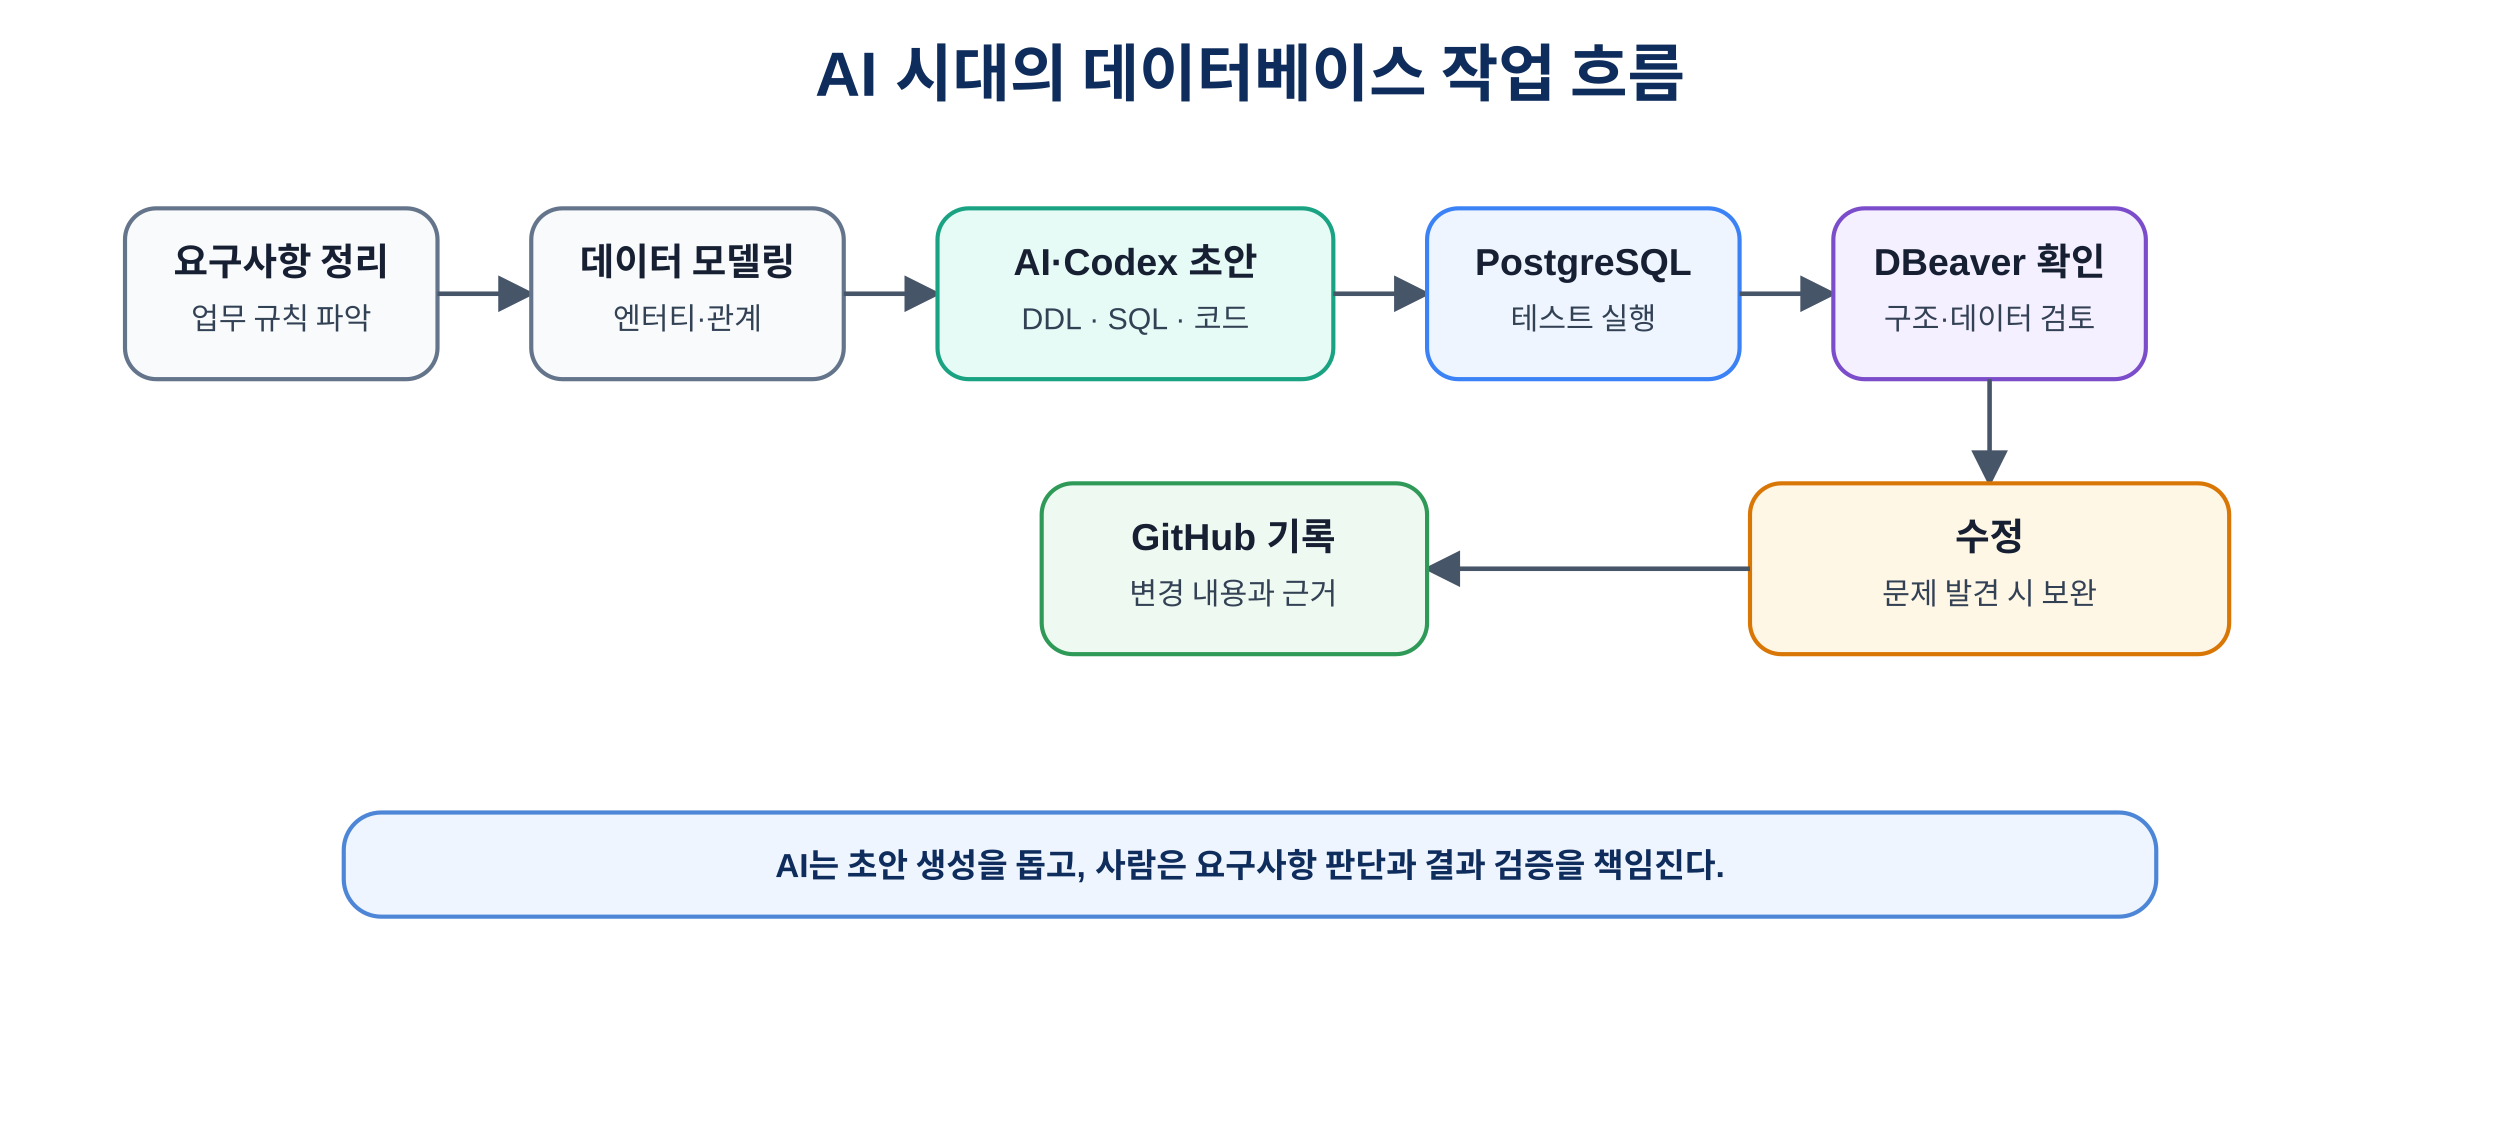
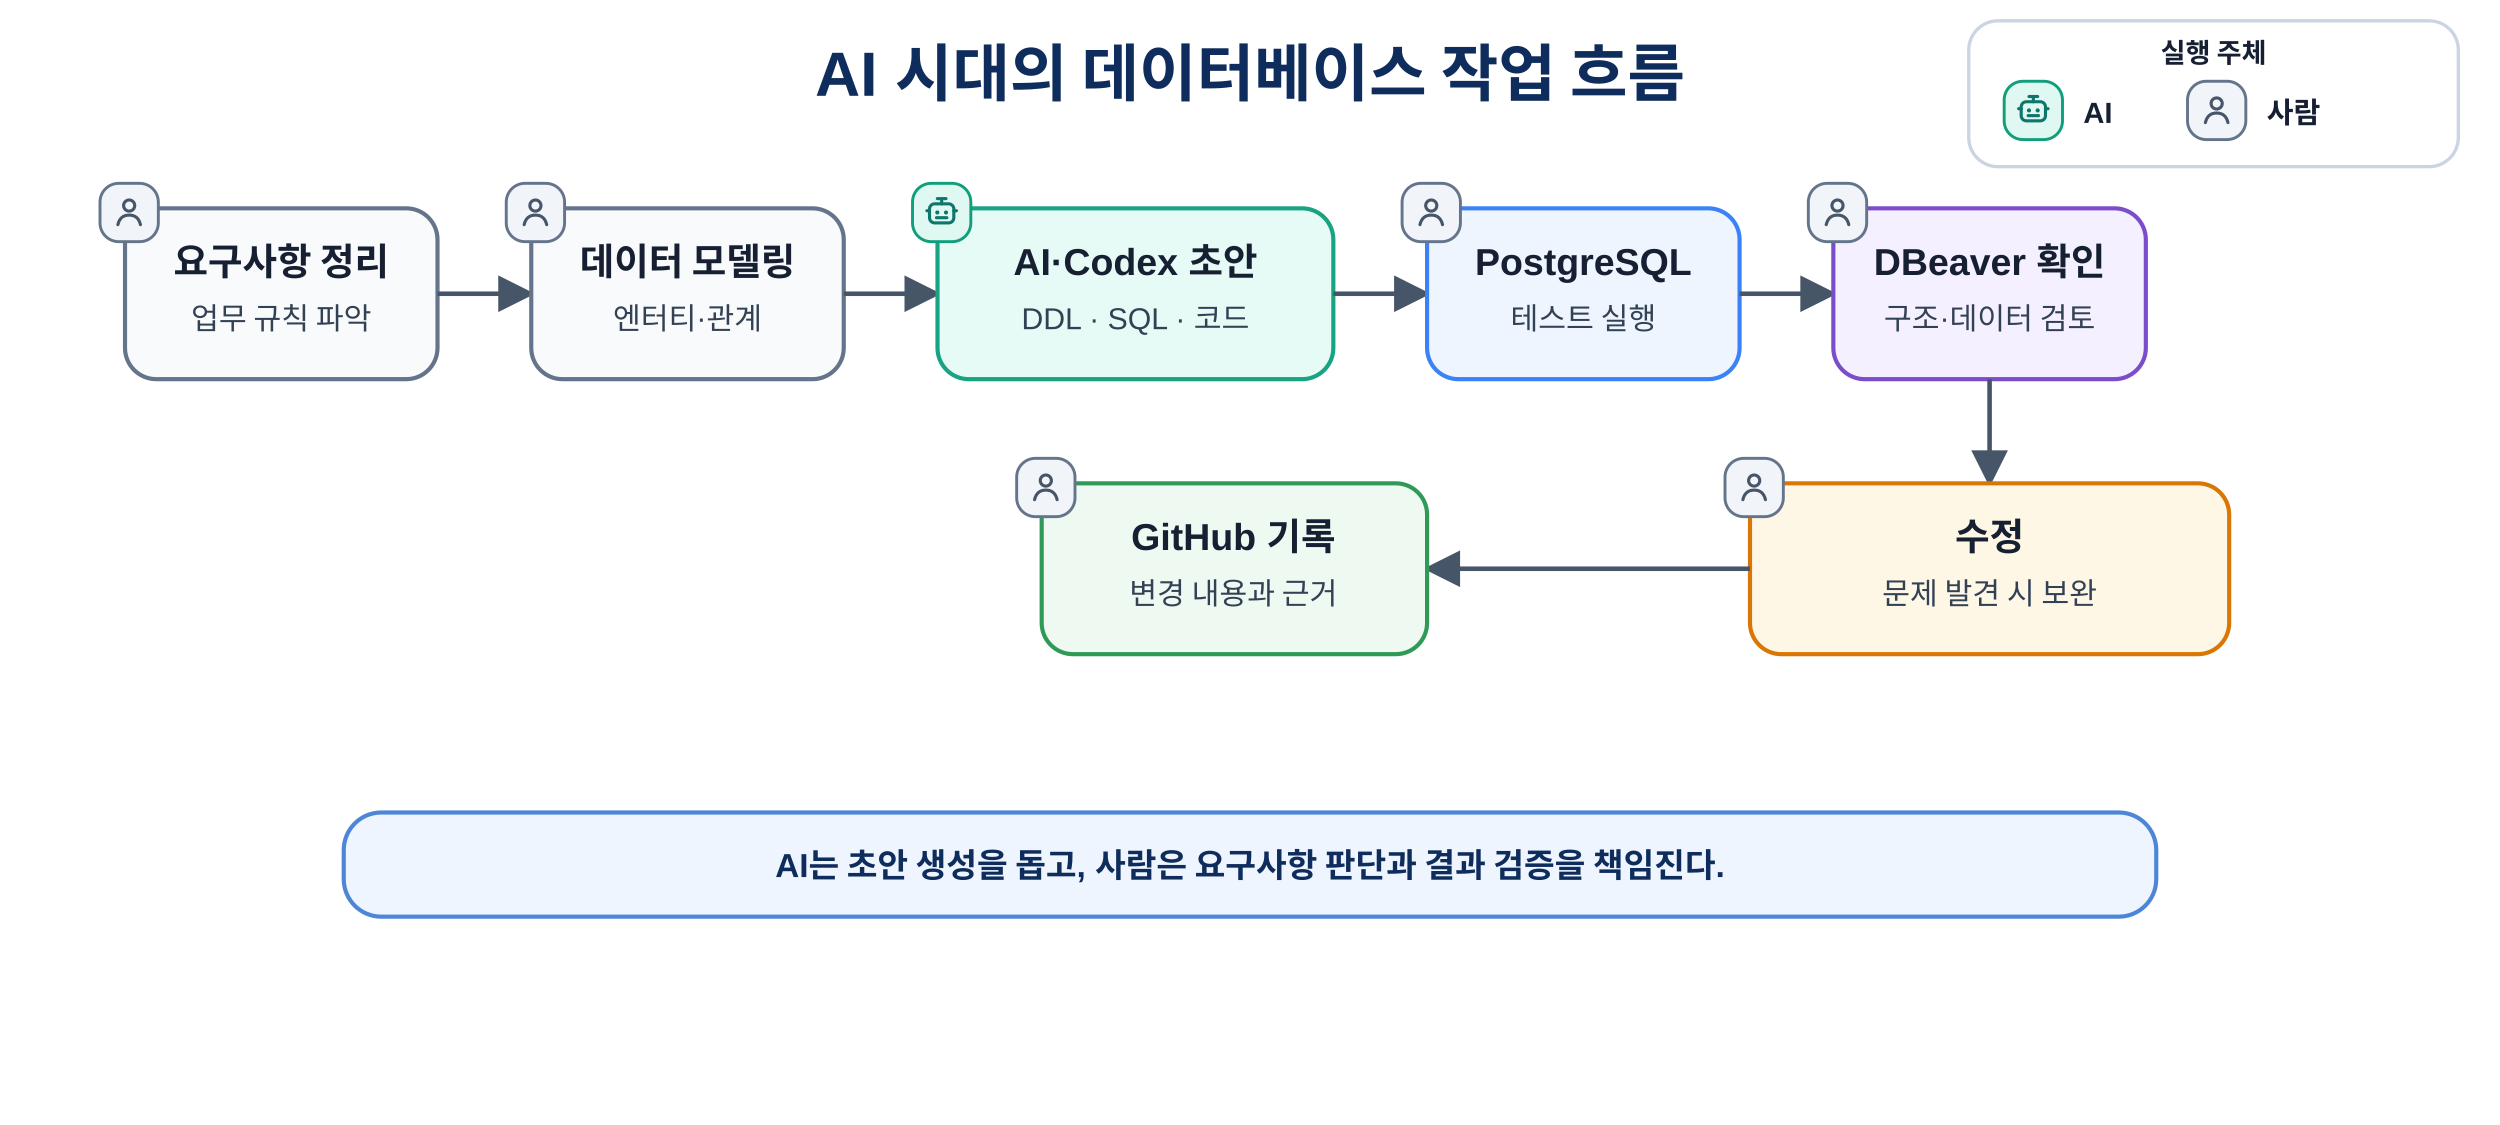
<svg xmlns="http://www.w3.org/2000/svg" width="100%" viewBox="0 0 1200 540" role="img" aria-labelledby="title desc">
  <defs>
    <marker id="arrow" viewBox="0 0 10 10" refX="9" refY="5" markerWidth="8" markerHeight="8" orient="auto">
      <path d="M0 0 L10 5 L0 10z" fill="#475569" />
    </marker>
    <style>
      text{font-family:"Malgun Gothic","Apple SD Gothic Neo","Noto Sans KR",Arial,sans-serif;fill:#172033}
      .title{font-size:30px;font-weight:700;text-anchor:middle;fill:#0f2d5c}
      .step{fill:#f8fafc;stroke:#64748b;stroke-width:2}
      .ai{fill:#e7fbf6;stroke:#1aa382;stroke-width:2}
      .exec{fill:#eef5ff;stroke:#3b82f6;stroke-width:2}
      .check{fill:#f5f0ff;stroke:#7c4dcb;stroke-width:2}
      .fix{fill:#fff7e6;stroke:#d97706;stroke-width:2}
      .done{fill:#eef9f1;stroke:#2f9a58;stroke-width:2}
      .head{font-size:18px;font-weight:700;text-anchor:middle}
      .body{font-size:14.5px;text-anchor:middle;fill:#334155}
      .line{stroke:#475569;stroke-width:2.2;fill:none;marker-end:url(#arrow)}
      .note{fill:#eef5ff;stroke:#4d86d7;stroke-width:2}
      .note-text{font-size:16px;font-weight:700;text-anchor:middle;fill:#0f2d5c}
    </style>
+     <symbol id="actor-ai-icon" viewBox="0 0 24 24">
+       <rect x="5" y="7" width="14" height="11" rx="3" fill="none" stroke="currentColor" stroke-width="1.8" />
+       <path d="M12 4v3M9.5 4h5" fill="none" stroke="currentColor" stroke-width="1.8" stroke-linecap="round" />
+       <circle cx="9.5" cy="12" r="1.2" fill="currentColor" />
+       <circle cx="14.5" cy="12" r="1.2" fill="currentColor" />
+       <path d="M9 15h6M5 11H3.5M20.5 11H19" fill="none" stroke="currentColor" stroke-width="1.8" stroke-linecap="round" />
+     </symbol>
+     <symbol id="actor-human-icon" viewBox="0 0 24 24">
+       <circle cx="12" cy="8" r="3.2" fill="none" stroke="currentColor" stroke-width="1.8" />
+       <path d="M5.5 19c.9-3.7 3-5.5 6.5-5.5s5.6 1.8 6.5 5.5" fill="none" stroke="currentColor" stroke-width="1.8" stroke-linecap="round" />
+     </symbol>
  </defs>
  <rect width="1200" height="540" fill="#fff" />
  <text x="600" y="46" class="title">AI 시대의 데이터베이스 작업 흐름</text>
  <rect x="60" y="100" width="150" height="82" rx="15" class="step" />
  <text x="135" y="132" class="head">요구사항 정리</text>
  <text x="135" y="158" class="body">업무 규칙 파악</text>
  <line x1="210" y1="141" x2="255" y2="141" class="line" />
  <rect x="255" y="100" width="150" height="82" rx="15" class="step" />
  <text x="330" y="132" class="head">데이터 모델링</text>
  <text x="330" y="158" class="body">엔터티·관계</text>
  <line x1="405" y1="141" x2="450" y2="141" class="line" />
  <rect x="450" y="100" width="190" height="82" rx="15" class="ai" />
  <text x="545" y="132" class="head">AI·Codex 초안</text>
  <text x="545" y="158" class="body">DDL · SQL · 코드</text>
  <line x1="640" y1="141" x2="685" y2="141" class="line" />
  <rect x="685" y="100" width="150" height="82" rx="15" class="exec" />
  <text x="760" y="132" class="head">PostgreSQL</text>
  <text x="760" y="158" class="body">테스트 실행</text>
  <line x1="835" y1="141" x2="880" y2="141" class="line" />
  <rect x="880" y="100" width="150" height="82" rx="15" class="check" />
  <text x="955" y="132" class="head">DBeaver 확인</text>
  <text x="955" y="158" class="body">구조·데이터 검토</text>
  <line x1="955" y1="182" x2="955" y2="232" class="line" />
  <rect x="840" y="232" width="230" height="82" rx="15" class="fix" />
  <text x="955" y="264" class="head">수정</text>
  <text x="955" y="290" class="body">문제 발견 시 보완</text>
  <line x1="840" y1="273" x2="685" y2="273" class="line" />
  <rect x="500" y="232" width="185" height="82" rx="15" class="done" />
  <text x="592" y="264" class="head">GitHub 기록</text>
  <text x="592" y="290" class="body">변경 내용과 근거</text>
  <rect x="165" y="390" width="870" height="50" rx="18" class="note" />
  <text x="600" y="421" class="note-text">AI는 초안 생성을 돕고, 사람은 요구사항 판단과 결과 검증을 책임진다.</text>
+   <g id="actor-legend" aria-label="실행 주체 범례">
+     <rect x="945" y="10" width="235" height="70" rx="14" fill="#ffffff" stroke="#cbd5e1" stroke-width="1.6" />
+     <text x="1062.5" y="30" text-anchor="middle" font-size="13" font-weight="700" fill="#475569">실행 주체</text>
+     <g transform="translate(962 39)">
+       <rect width="28" height="28" rx="9" fill="#dff8f1" stroke="#0f9f7a" stroke-width="1.4" />
+       <use href="#actor-ai-icon" x="4" y="4" width="20" height="20" style="color:#0f766e" />
+     </g>
+     <text x="1000" y="59" font-size="14" font-weight="700" fill="#0f766e">AI</text>
+     <g transform="translate(1050 39)">
+       <rect width="28" height="28" rx="9" fill="#f1f5f9" stroke="#64748b" stroke-width="1.4" />
+       <use href="#actor-human-icon" x="4" y="4" width="20" height="20" style="color:#475569" />
+     </g>
+     <text x="1088" y="59" font-size="14" font-weight="700" fill="#475569">사람</text>
+   </g>
+   <g id="actor-badges" aria-label="각 단계의 실행 주체">
+     <g transform="translate(48 88)" aria-label="사람 실행">
+       <rect width="28" height="28" rx="9" fill="#f1f5f9" stroke="#64748b" stroke-width="1.4" />
+       <use href="#actor-human-icon" x="4" y="4" width="20" height="20" style="color:#475569" />
+     </g>
+     <g transform="translate(243 88)" aria-label="사람 실행">
+       <rect width="28" height="28" rx="9" fill="#f1f5f9" stroke="#64748b" stroke-width="1.4" />
+       <use href="#actor-human-icon" x="4" y="4" width="20" height="20" style="color:#475569" />
+     </g>
+     <g transform="translate(438 88)" aria-label="AI 실행">
+       <rect width="28" height="28" rx="9" fill="#dff8f1" stroke="#0f9f7a" stroke-width="1.4" />
+       <use href="#actor-ai-icon" x="4" y="4" width="20" height="20" style="color:#0f766e" />
+     </g>
+     <g transform="translate(673 88)" aria-label="사람 실행">
+       <rect width="28" height="28" rx="9" fill="#f1f5f9" stroke="#64748b" stroke-width="1.4" />
+       <use href="#actor-human-icon" x="4" y="4" width="20" height="20" style="color:#475569" />
+     </g>
+     <g transform="translate(868 88)" aria-label="사람 실행">
+       <rect width="28" height="28" rx="9" fill="#f1f5f9" stroke="#64748b" stroke-width="1.4" />
+       <use href="#actor-human-icon" x="4" y="4" width="20" height="20" style="color:#475569" />
+     </g>
+     <g transform="translate(828 220)" aria-label="사람 실행">
+       <rect width="28" height="28" rx="9" fill="#f1f5f9" stroke="#64748b" stroke-width="1.4" />
+       <use href="#actor-human-icon" x="4" y="4" width="20" height="20" style="color:#475569" />
+     </g>
+     <g transform="translate(488 220)" aria-label="사람 실행">
+       <rect width="28" height="28" rx="9" fill="#f1f5f9" stroke="#64748b" stroke-width="1.4" />
+       <use href="#actor-human-icon" x="4" y="4" width="20" height="20" style="color:#475569" />
+     </g>
+   </g>
</svg>
